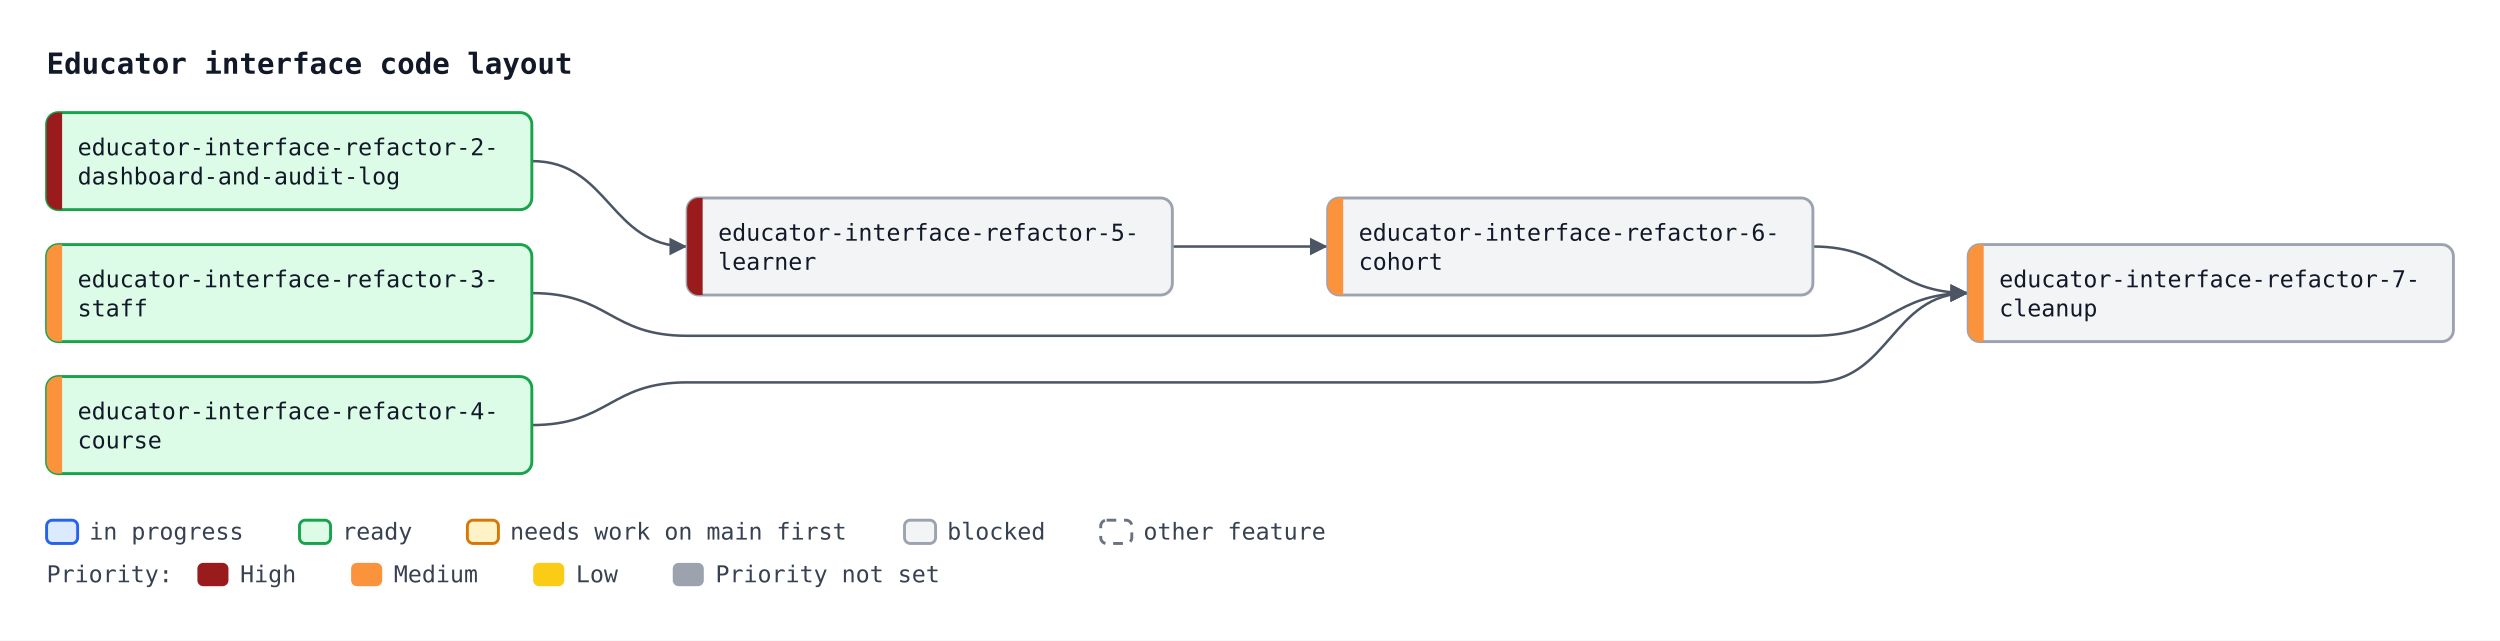
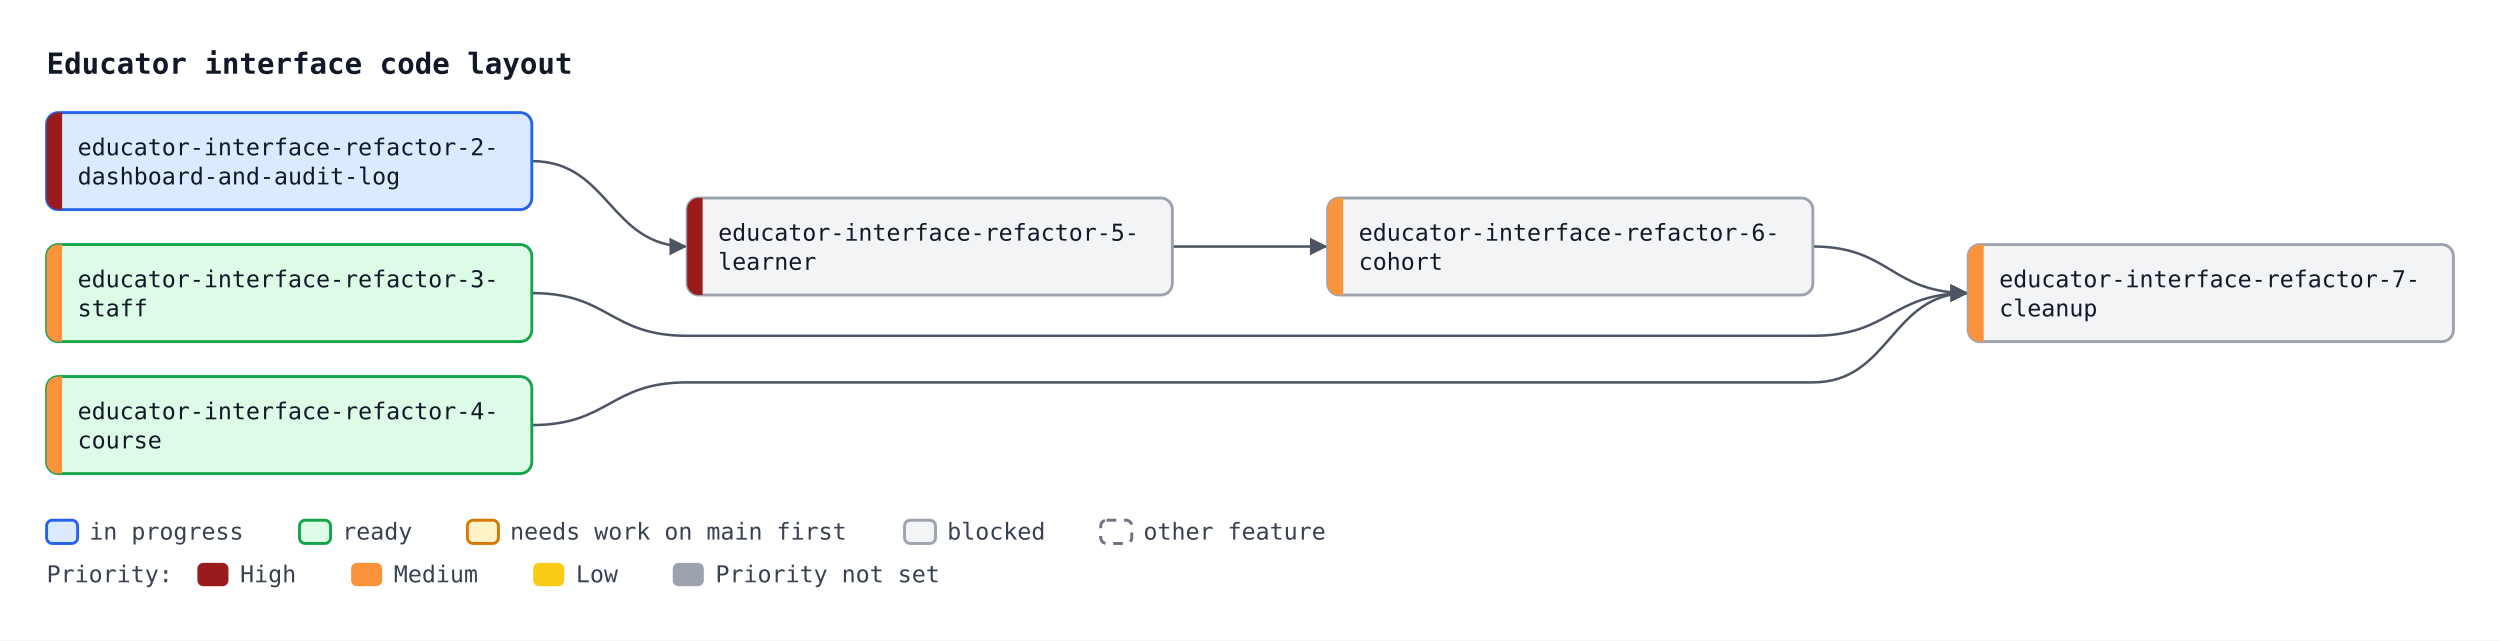
<svg xmlns="http://www.w3.org/2000/svg" width="1288" height="330" viewBox="0 0 1288 330" font-family="ui-monospace, SFMono-Regular, Menlo, Consolas, monospace" font-size="12">
  <defs>
    <marker id="arrow" viewBox="0 0 10 10" refX="10" refY="5" markerWidth="7" markerHeight="7" orient="auto-start-reverse">
      <path d="M0,0 L10,5 L0,10 z" fill="#4b5563" />
    </marker>
  </defs>
  <rect width="1288" height="330" fill="#ffffff" />
  <text x="24" y="38" font-size="15" font-weight="bold" fill="#111827">Educator interface code layout</text>
  <path d="M274.0,83.0 C314.0,83.0 314.0,127.0 354.0,127.0" fill="none" stroke="#4b5563" stroke-width="1.3" marker-end="url(#arrow)" />
  <path d="M604.0,127.0 C644.0,127.0 644.0,127.0 684.0,127.0" fill="none" stroke="#4b5563" stroke-width="1.3" marker-end="url(#arrow)" />
  <path d="M274.0,151.0 C314.0,151.0 314.0,173.0 354.0,173.0 L604.0,173.0 C644.0,173.0 644.0,173.0 684.0,173.0 L934.0,173.0 C974.0,173.0 974.0,151.0 1014.0,151.0" fill="none" stroke="#4b5563" stroke-width="1.3" marker-end="url(#arrow)" />
  <path d="M274.0,219.0 C314.0,219.0 314.0,197.0 354.0,197.0 L604.0,197.0 C644.0,197.0 644.0,197.0 684.0,197.0 L934.0,197.0 C974.0,197.0 974.0,151.0 1014.0,151.0" fill="none" stroke="#4b5563" stroke-width="1.3" marker-end="url(#arrow)" />
  <path d="M934.0,127.0 C974.0,127.0 974.0,151.0 1014.0,151.0" fill="none" stroke="#4b5563" stroke-width="1.3" marker-end="url(#arrow)" />
-   <rect x="24.0" y="58.0" width="250" height="50" rx="6" fill="#dcfce7" stroke="#16a34a" stroke-width="1.5" />
+   <rect x="24.0" y="58.0" width="250" height="50" rx="6" fill="#dbeafe" stroke="#2563eb" stroke-width="1.5" />
  <path d="M32.0,58.0 H30.0 A6,6 0 0 0 24.0,64.0 V102.0 A6,6 0 0 0 30.0,108.0 H32.0 Z" fill="#991b1b" />
  <text x="40.0" y="80.0" fill="#111827">educator-interface-refactor-2-</text>
  <text x="40.0" y="95.0" fill="#111827">dashboard-and-audit-log</text>
  <rect x="24.0" y="126.0" width="250" height="50" rx="6" fill="#dcfce7" stroke="#16a34a" stroke-width="1.5" />
  <path d="M32.0,126.0 H30.0 A6,6 0 0 0 24.0,132.0 V170.0 A6,6 0 0 0 30.0,176.0 H32.0 Z" fill="#fb923c" />
  <text x="40.0" y="148.0" fill="#111827">educator-interface-refactor-3-</text>
  <text x="40.0" y="163.0" fill="#111827">staff</text>
  <rect x="24.0" y="194.0" width="250" height="50" rx="6" fill="#dcfce7" stroke="#16a34a" stroke-width="1.5" />
  <path d="M32.0,194.0 H30.0 A6,6 0 0 0 24.0,200.0 V238.0 A6,6 0 0 0 30.0,244.0 H32.0 Z" fill="#fb923c" />
  <text x="40.0" y="216.0" fill="#111827">educator-interface-refactor-4-</text>
  <text x="40.0" y="231.0" fill="#111827">course</text>
  <rect x="354.0" y="102.0" width="250" height="50" rx="6" fill="#f3f4f6" stroke="#9ca3af" stroke-width="1.5" />
  <path d="M362.0,102.0 H360.0 A6,6 0 0 0 354.0,108.0 V146.0 A6,6 0 0 0 360.0,152.0 H362.0 Z" fill="#991b1b" />
  <text x="370.0" y="124.0" fill="#111827">educator-interface-refactor-5-</text>
  <text x="370.0" y="139.0" fill="#111827">learner</text>
  <rect x="684.0" y="102.0" width="250" height="50" rx="6" fill="#f3f4f6" stroke="#9ca3af" stroke-width="1.5" />
  <path d="M692.0,102.0 H690.0 A6,6 0 0 0 684.0,108.0 V146.0 A6,6 0 0 0 690.0,152.0 H692.0 Z" fill="#fb923c" />
  <text x="700.0" y="124.0" fill="#111827">educator-interface-refactor-6-</text>
  <text x="700.0" y="139.0" fill="#111827">cohort</text>
  <rect x="1014.0" y="126.0" width="250" height="50" rx="6" fill="#f3f4f6" stroke="#9ca3af" stroke-width="1.5" />
  <path d="M1022.0,126.0 H1020.0 A6,6 0 0 0 1014.0,132.0 V170.0 A6,6 0 0 0 1020.0,176.0 H1022.0 Z" fill="#fb923c" />
  <text x="1030.0" y="148.0" fill="#111827">educator-interface-refactor-7-</text>
  <text x="1030.0" y="163.0" fill="#111827">cleanup</text>
  <rect x="24.0" y="268" width="16" height="12" rx="3" fill="#dbeafe" stroke="#2563eb" stroke-width="1.5" />
  <text x="46.0" y="278" fill="#374151">in progress</text>
  <rect x="154.3" y="268" width="16" height="12" rx="3" fill="#dcfce7" stroke="#16a34a" stroke-width="1.5" />
  <text x="176.3" y="278" fill="#374151">ready</text>
  <rect x="240.8" y="268" width="16" height="12" rx="3" fill="#fef3c7" stroke="#d97706" stroke-width="1.5" />
  <text x="262.8" y="278" fill="#374151">needs work on main first</text>
  <rect x="466.0" y="268" width="16" height="12" rx="3" fill="#f3f4f6" stroke="#9ca3af" stroke-width="1.5" />
  <text x="488.0" y="278" fill="#374151">blocked</text>
  <rect x="567.1" y="268" width="16" height="12" rx="3" fill="#ffffff" stroke="#6b7280" stroke-width="1.5" stroke-dasharray="5 4" />
  <text x="589.1" y="278" fill="#374151">other feature</text>
  <text x="24" y="300" fill="#374151">Priority:</text>
  <rect x="101.7" y="290" width="16" height="12" rx="3" fill="#991b1b" />
  <text x="123.7" y="300" fill="#374151">High</text>
  <rect x="180.9" y="290" width="16" height="12" rx="3" fill="#fb923c" />
  <text x="202.9" y="300" fill="#374151">Medium</text>
  <rect x="274.7" y="290" width="16" height="12" rx="3" fill="#facc15" />
  <text x="296.7" y="300" fill="#374151">Low</text>
  <rect x="346.6" y="290" width="16" height="12" rx="3" fill="#9ca3af" />
  <text x="368.6" y="300" fill="#374151">Priority not set</text>
</svg>
